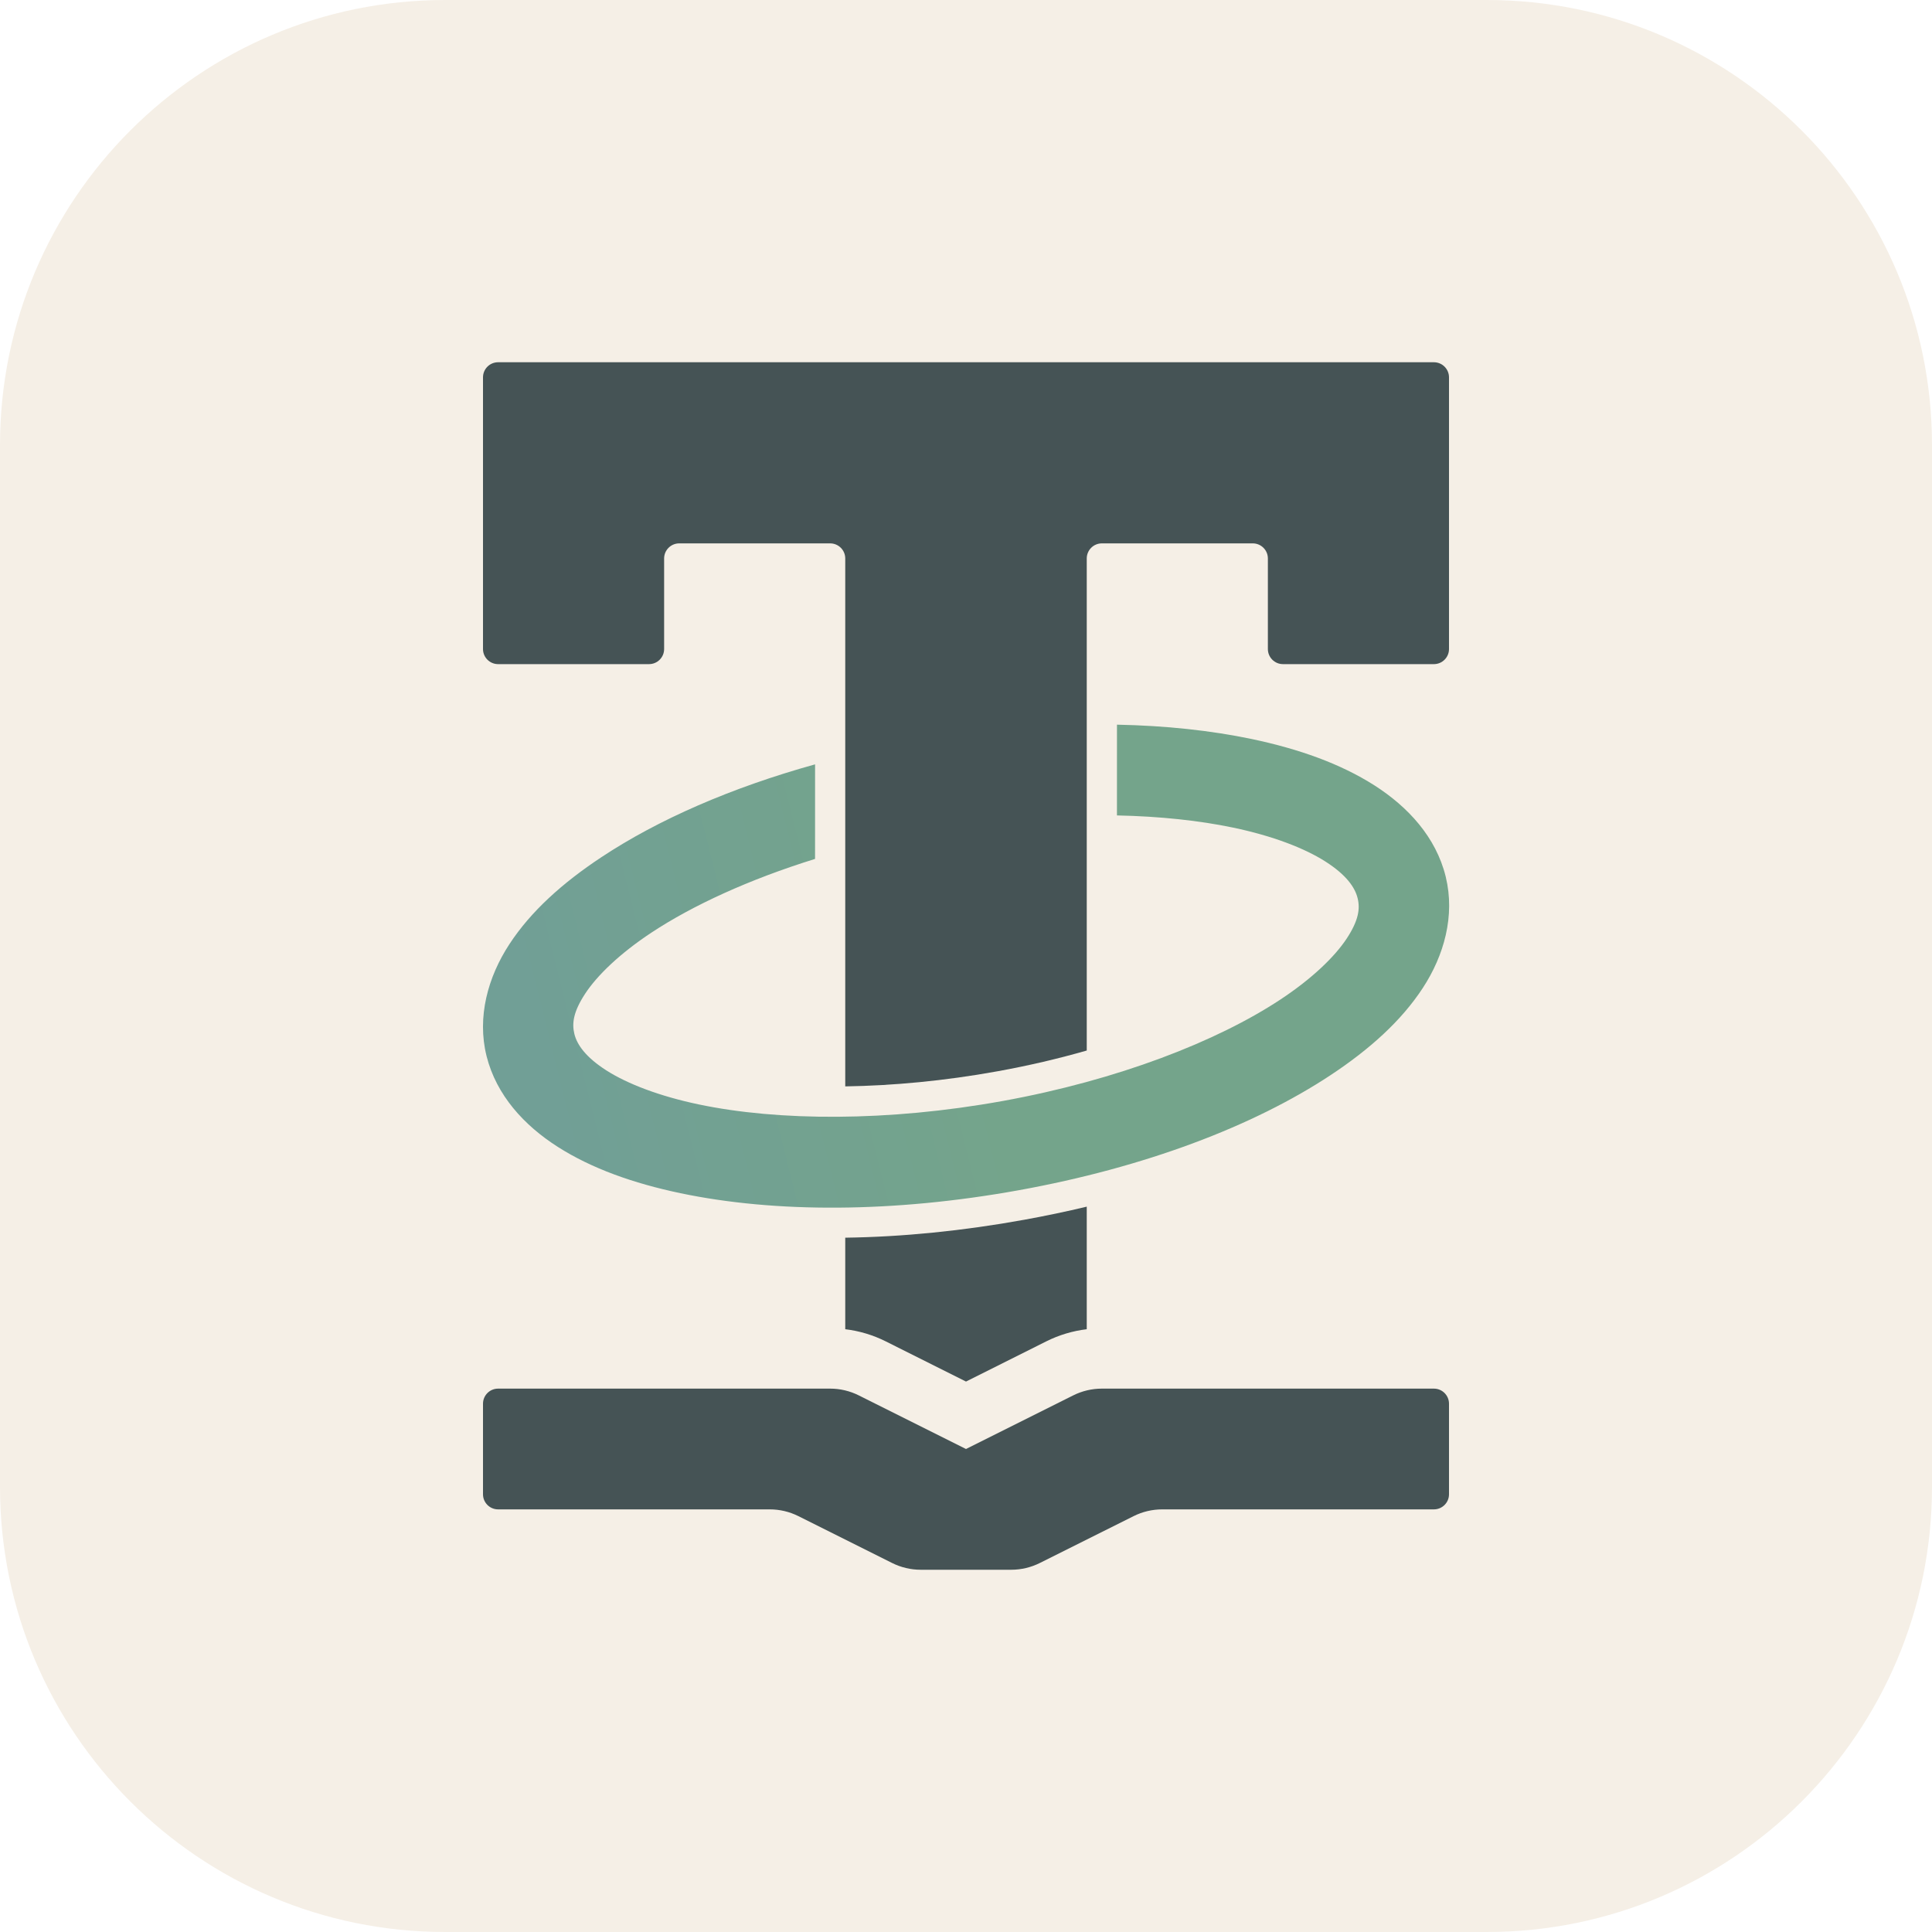
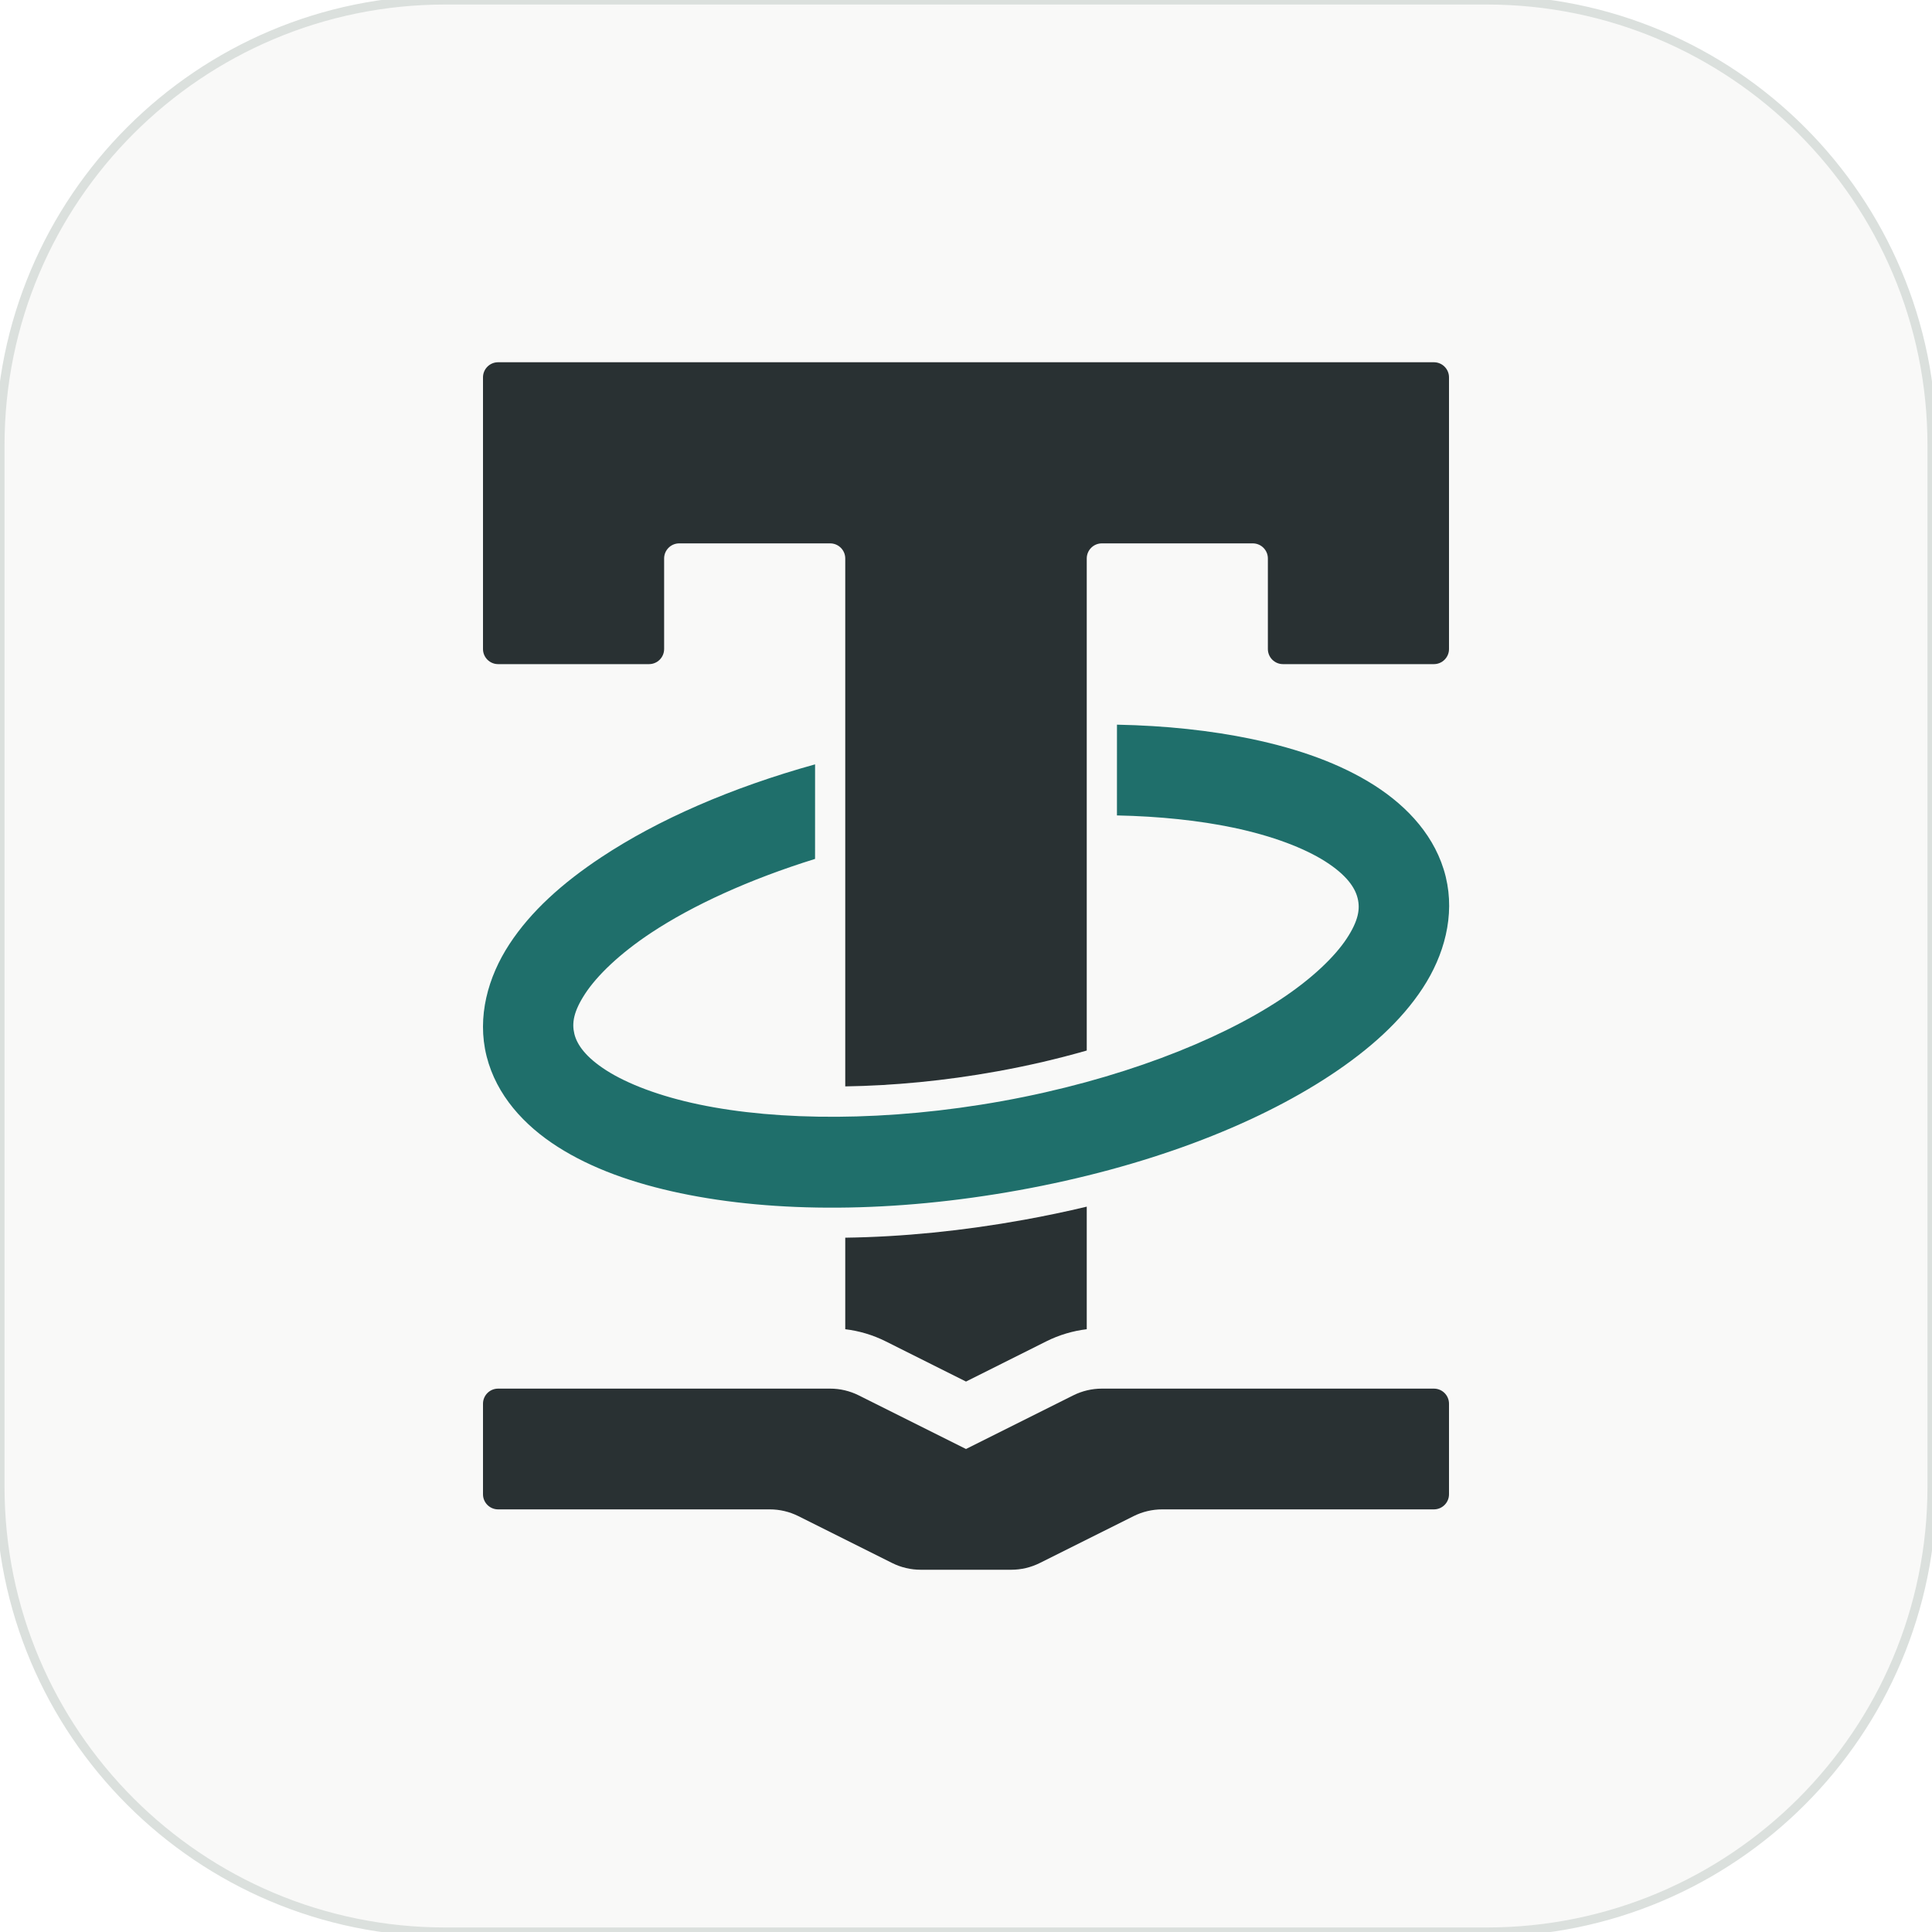
<svg xmlns="http://www.w3.org/2000/svg" xmlns:ns1="http://sodipodi.sourceforge.net/DTD/sodipodi-0.0.dtd" xmlns:xlink="http://www.w3.org/1999/xlink" width="32" height="32" viewBox="0 0 32 32" version="1.1" id="typbase-icon">
  <ns1:namedview id="base" pagecolor="#0f0b07" bordercolor="#d9a55a" borderopacity="0.25" showgrid="true">
    <ns1:guide position="256,0" orientation="1,0" />
    <ns1:guide position="112,0" orientation="1,0" />
    <ns1:guide position="400,0" orientation="1,0" />
    <ns1:guide position="222,0" orientation="1,0" />
    <ns1:guide position="290,0" orientation="1,0" />
    <ns1:guide position="0,428" orientation="0,1" />
    <ns1:guide position="0,398" orientation="0,1" />
    <ns1:guide position="0,376" orientation="0,1" />
    <ns1:guide position="0,346" orientation="0,1" />
    <ns1:guide position="0,228" orientation="0,1" />
    <ns1:guide position="0,102" orientation="0,1" />
    <ns1:guide position="0,74" orientation="0,1" />
  </ns1:namedview>
  <defs id="defs22">
    <linearGradient id="linearGradient27" gradientUnits="userSpaceOnUse" x1="256" y1="84" x2="256" y2="420">
      <stop offset="0" stop-color="#f6eedb" id="stop23" style="stop-color:#c1a78e;stop-opacity:1;" />
      <stop offset="1" stop-color="#e0d0ae" id="stop24" />
    </linearGradient>
    <linearGradient id="grad-bg" x1="0" y1="0" x2="0" y2="1">
      <stop offset="0" stop-color="#342a20" id="stop1" />
      <stop offset=".5" stop-color="#251d14" id="stop2" />
      <stop offset="1" stop-color="#171209" id="stop3" />
    </linearGradient>
    <radialGradient id="grad-glow">
      <stop offset="0" stop-color="#d9a55a" stop-opacity=".13" id="stop4" />
      <stop offset=".55" stop-color="#d9a55a" stop-opacity=".05" id="stop5" />
      <stop offset="1" stop-color="#d9a55a" stop-opacity="0" id="stop6" />
    </radialGradient>
    <linearGradient id="grad-cream" gradientUnits="userSpaceOnUse" x1="256" y1="84" x2="256" y2="420">
      <stop offset="0" stop-color="#f6eedb" id="stop7" />
      <stop offset="1" stop-color="#e0d0ae" id="stop8" />
    </linearGradient>
    <linearGradient id="grad-brass" gradientUnits="userSpaceOnUse" x1="74" y1="284" x2="438" y2="284">
-       <stop offset="0" stop-color="#e9bd77" id="stop9" style="stop-color:#719f96;stop-opacity:1;" />
-       <stop offset="0.5" stop-color="#d9a24e" id="stop10" style="stop-color:#74a48b;stop-opacity:1;" />
+       <stop offset="0" stop-color="#e9bd77" id="stop9" style="stop-color:#1f6f6b;stop-opacity:1;" />
+       <stop offset="0.5" stop-color="#d9a24e" id="stop10" style="stop-color:#1f6f6b;stop-opacity:1;" />
    </linearGradient>
    <linearGradient id="grad-plinth" gradientUnits="userSpaceOnUse" x1="132" y1="410" x2="380" y2="438" gradientTransform="matrix(1.032258,0,0,0.953036,-8.258064,25.25525)">
-       <stop offset="0" stop-color="#e9bd77" id="stop12" style="stop-color:#719f96;stop-opacity:1;" />
-       <stop offset="0.55" stop-color="#d9a24e" id="stop13" style="stop-color:#74a48b;stop-opacity:1;" />
+       <stop offset="0" stop-color="#e9bd77" id="stop12" style="stop-color:#1f6f6b;stop-opacity:1;" />
+       <stop offset="0.55" stop-color="#d9a24e" id="stop13" style="stop-color:#1f6f6b;stop-opacity:1;" />
    </linearGradient>
    <radialGradient id="grad-node" cx="0.38" cy="0.32" r="0.8">
      <stop offset="0" stop-color="#fff7e2" id="stop15" />
      <stop offset=".45" stop-color="#fcd34d" id="stop16" />
      <stop offset=".8" stop-color="#f0a63a" id="stop17" />
      <stop offset="1" stop-color="#c87f1f" id="stop18" />
    </radialGradient>
    <radialGradient id="grad-node-glow">
      <stop offset="0" stop-color="#f0b04a" stop-opacity=".35" id="stop19" />
      <stop offset="1" stop-color="#f0b04a" stop-opacity="0" id="stop20" />
    </radialGradient>
    <radialGradient id="grad-shadow" gradientTransform="matrix(2.46306,0,0,0.405999,0,-16)" cx="103.936" cy="1059.116" fx="103.936" fy="1059.116" r="73.892" gradientUnits="userSpaceOnUse">
      <stop offset="0" stop-color="#0d0803" stop-opacity=".28" id="stop21" />
      <stop offset="1" stop-color="#0d0803" stop-opacity="0" id="stop22" />
    </radialGradient>
    <linearGradient xlink:href="#grad-brass" id="linearGradient26" gradientUnits="userSpaceOnUse" x1="74" y1="284" x2="438" y2="284" gradientTransform="matrix(0.04026547,0.00121523,0.00121523,0.03480654,66.3117,-38.23838)" />
    <linearGradient id="grad-brass-5" gradientUnits="userSpaceOnUse" x1="74" y1="284" x2="438" y2="284">
      <stop offset="0" stop-color="#e9bd77" id="stop9-6" />
      <stop offset="0.5" stop-color="#d9a24e" id="stop10-2" style="stop-color:#e49b5d;stop-opacity:1;" />
    </linearGradient>
    <linearGradient id="grad-plinth-1" gradientUnits="userSpaceOnUse" x1="132" y1="410" x2="380" y2="438" gradientTransform="matrix(1.032258,0,0,0.953036,-8.258064,25.25525)">
      <stop offset="0" stop-color="#e9bd77" id="stop12-2" style="stop-color:#ebc06d;stop-opacity:1;" />
      <stop offset="0.55" stop-color="#d9a24e" id="stop13-7" style="stop-color:#e49b5d;stop-opacity:1;" />
    </linearGradient>
  </defs>
  <g id="layer-background" style="display:inline">
-     <rect id="bg" x="0" y="0" width="32" height="32" rx="7.375" fill="url(#grad-bg)" style="fill:#f5efe6;fill-opacity:1;stroke-width:0.062" ry="7.375" />
+     <rect id="bg" x="0" y="0" width="32" height="32" rx="7.375" fill="url(#grad-bg)" style="fill:#f9f9f8;fill-opacity:1;stroke:#dbe0dd;stroke-width:0.15" ry="7.375" />
  </g>
  <g id="layer-orbit" transform="rotate(-12,256,284)" style="display:inline">
    <path id="outer-orbit-far" style="baseline-shift:baseline;display:inline;overflow:visible;opacity:1;vector-effect:none;fill:url(#linearGradient26);stroke-width:0.062;stroke-linecap:round;enable-background:accumulate;stop-color:#000000;stop-opacity:1" d="m 80.242,-31.433 -0.313,1.471 c 0.692,0.162 1.315,0.366 1.839,0.597 0.614,0.271 1.089,0.581 1.381,0.869 0.292,0.288 0.388,0.52 0.394,0.701 2e-6,3.7e-5 -2.6e-5,6.2e-5 -2.5e-5,8.3e-5 6.3e-5,0.002 1.67e-4,0.004 2.5e-4,0.006 0.005,0.179 -0.062,0.361 -0.313,0.61 -0.255,0.253 -0.696,0.53 -1.283,0.761 -1.175,0.462 -2.914,0.747 -4.853,0.689 -1.939,-0.059 -3.706,-0.448 -4.933,-0.99 -0.614,-0.271 -1.089,-0.582 -1.381,-0.869 -0.292,-0.288 -0.388,-0.52 -0.394,-0.701 -2e-6,-3.9e-5 2.7e-5,-6.3e-5 2.6e-5,-8.3e-5 a 0.75,0.75 0 0 0 -8.4e-5,-0.004 c -0.005,-0.18 0.061,-0.362 0.313,-0.612 0.255,-0.253 0.696,-0.53 1.283,-0.761 0.764,-0.3 1.766,-0.526 2.906,-0.631 l 0.326,-1.532 c -1.44,0.089 -2.733,0.355 -3.781,0.768 -0.719,0.283 -1.329,0.634 -1.79,1.092 -0.462,0.458 -0.779,1.069 -0.756,1.733 a 0.75,0.75 0 0 0 6.2e-5,2.5e-4 c 1.67e-4,0.003 1.67e-4,0.006 2.5e-4,0.009 0.026,0.661 0.368,1.244 0.841,1.709 0.475,0.467 1.096,0.849 1.828,1.173 1.464,0.647 3.385,1.053 5.494,1.117 2.108,0.064 4.009,-0.226 5.448,-0.792 0.719,-0.283 1.329,-0.634 1.79,-1.092 0.459,-0.455 0.775,-1.061 0.756,-1.721 -8.4e-5,-0.004 -2.5e-4,-0.008 -3.34e-4,-0.012 a 0.75,0.75 0 0 0 5.1e-5,-2.5e-4 c -0.023,-0.665 -0.366,-1.25 -0.841,-1.718 -0.475,-0.467 -1.096,-0.849 -1.828,-1.173 -0.633,-0.279 -1.351,-0.514 -2.132,-0.696 z" />
  </g>
  <g id="layer-plinth" style="display:inline" />
  <g id="layer-column" style="display:inline">
-     <path id="rule-top" style="fill:#455355;stroke-width:0.075" d="M 8.25 6 C 8.112 6 8 6.112 8 6.25 L 8 10.75 C 8 10.888 8.112 11 8.25 11 L 10.75 11 C 10.888 11 11 10.888 11 10.75 L 11 9.25 C 11 9.112 11.112 9 11.25 9 L 13.75 9 C 13.888 9 14 9.112 14 9.25 L 14 17.994 C 14.788 17.982 15.644 17.903 16.52 17.744 C 17.036 17.651 17.532 17.534 18 17.4 L 18 9.25 C 18 9.112 18.112 9 18.25 9 L 20.75 9 C 20.888 9 21 9.112 21 9.25 L 21 10.75 C 21 10.888 21.112 11 21.25 11 L 23.75 11 C 23.888 11 24 10.888 24 10.75 L 24 6.25 C 24 6.112 23.888 6 23.75 6 L 18.25 6 L 14.25 6 L 8.25 6 z M 18 19.986 C 17.662 20.067 17.318 20.139 16.965 20.203 C 15.945 20.388 14.945 20.487 14 20.5 L 14 22.016 C 14.232 22.044 14.458 22.111 14.67 22.217 L 16 22.883 L 17.33 22.217 C 17.542 22.111 17.768 22.044 18 22.016 L 18 19.986 z " />
-     <path style="fill:#455355;fill-opacity:1;stroke:none;stroke-width:40" d="m 8.25,23 h 5.5 a 1.059,1.059 13.283 0 1 0.474,0.112 L 16,24 17.776,23.112 A 1.059,1.059 166.717 0 1 18.25,23 h 5.5 A 0.25,0.25 45 0 1 24,23.25 v 1.5 A 0.25,0.25 135 0 1 23.75,25 h -4.5 a 1.059,1.059 166.717 0 0 -0.474,0.112 l -1.553,0.776 A 1.059,1.059 166.717 0 1 16.75,26 h -1.5 A 1.059,1.059 13.283 0 1 14.776,25.888 L 13.224,25.112 A 1.059,1.059 13.283 0 0 12.75,25 H 8.25 A 0.25,0.25 45 0 1 8,24.75 v -1.5 A 0.25,0.25 135 0 1 8.25,23 Z" id="path5" />
+     <path id="rule-top" style="fill:#293133;stroke-width:0.075" d="M 8.25 6 C 8.112 6 8 6.112 8 6.25 L 8 10.75 C 8 10.888 8.112 11 8.25 11 L 10.75 11 C 10.888 11 11 10.888 11 10.75 L 11 9.25 C 11 9.112 11.112 9 11.25 9 L 13.75 9 C 13.888 9 14 9.112 14 9.25 L 14 17.994 C 14.788 17.982 15.644 17.903 16.52 17.744 C 17.036 17.651 17.532 17.534 18 17.4 L 18 9.25 C 18 9.112 18.112 9 18.25 9 L 20.75 9 C 20.888 9 21 9.112 21 9.25 L 21 10.75 C 21 10.888 21.112 11 21.25 11 L 23.75 11 C 23.888 11 24 10.888 24 10.75 L 24 6.25 C 24 6.112 23.888 6 23.75 6 L 18.25 6 L 14.25 6 L 8.25 6 z M 18 19.986 C 17.662 20.067 17.318 20.139 16.965 20.203 C 15.945 20.388 14.945 20.487 14 20.5 L 14 22.016 C 14.232 22.044 14.458 22.111 14.67 22.217 L 16 22.883 L 17.33 22.217 C 17.542 22.111 17.768 22.044 18 22.016 L 18 19.986 z " />
+     <path style="fill:#293133;fill-opacity:1;stroke:none;stroke-width:40" d="m 8.25,23 h 5.5 a 1.059,1.059 13.283 0 1 0.474,0.112 L 16,24 17.776,23.112 A 1.059,1.059 166.717 0 1 18.25,23 h 5.5 A 0.25,0.25 45 0 1 24,23.25 v 1.5 A 0.25,0.25 135 0 1 23.75,25 h -4.5 a 1.059,1.059 166.717 0 0 -0.474,0.112 l -1.553,0.776 A 1.059,1.059 166.717 0 1 16.75,26 h -1.5 A 1.059,1.059 13.283 0 1 14.776,25.888 L 13.224,25.112 A 1.059,1.059 13.283 0 0 12.75,25 H 8.25 A 0.25,0.25 45 0 1 8,24.75 v -1.5 A 0.25,0.25 135 0 1 8.25,23 Z" id="path5" />
  </g>
  <g id="layer-rim" style="display:inline" />
</svg>
